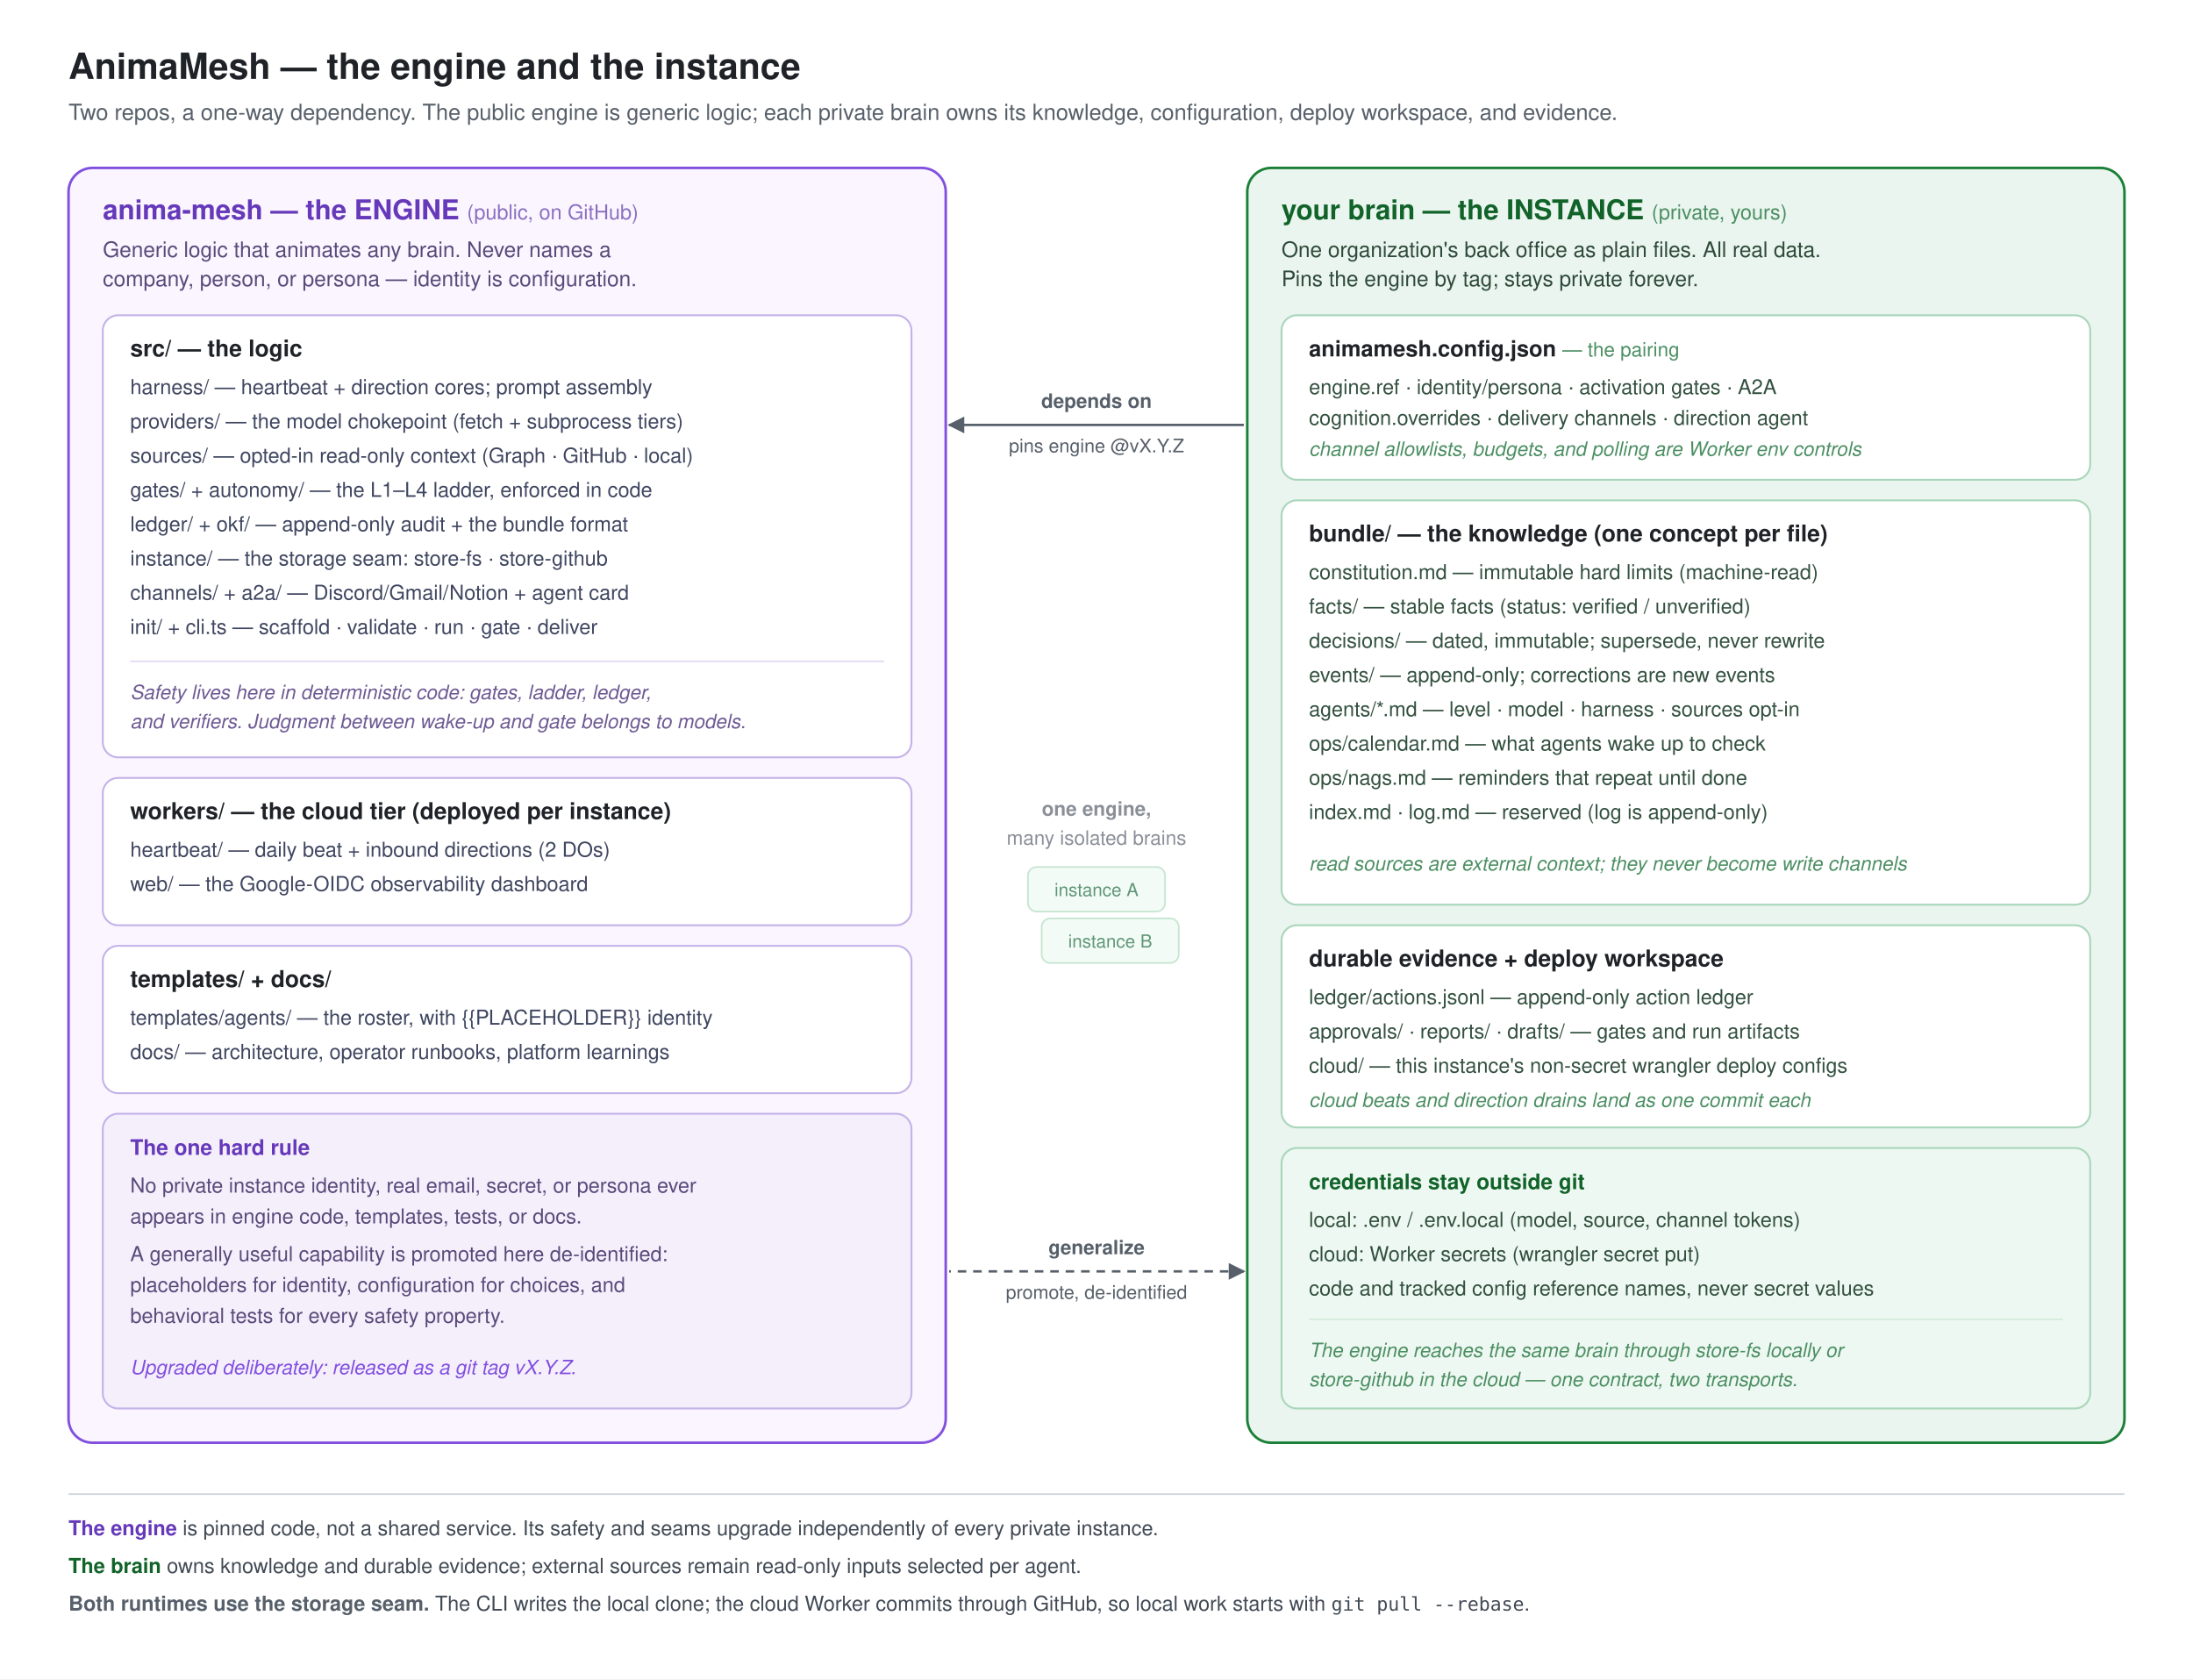
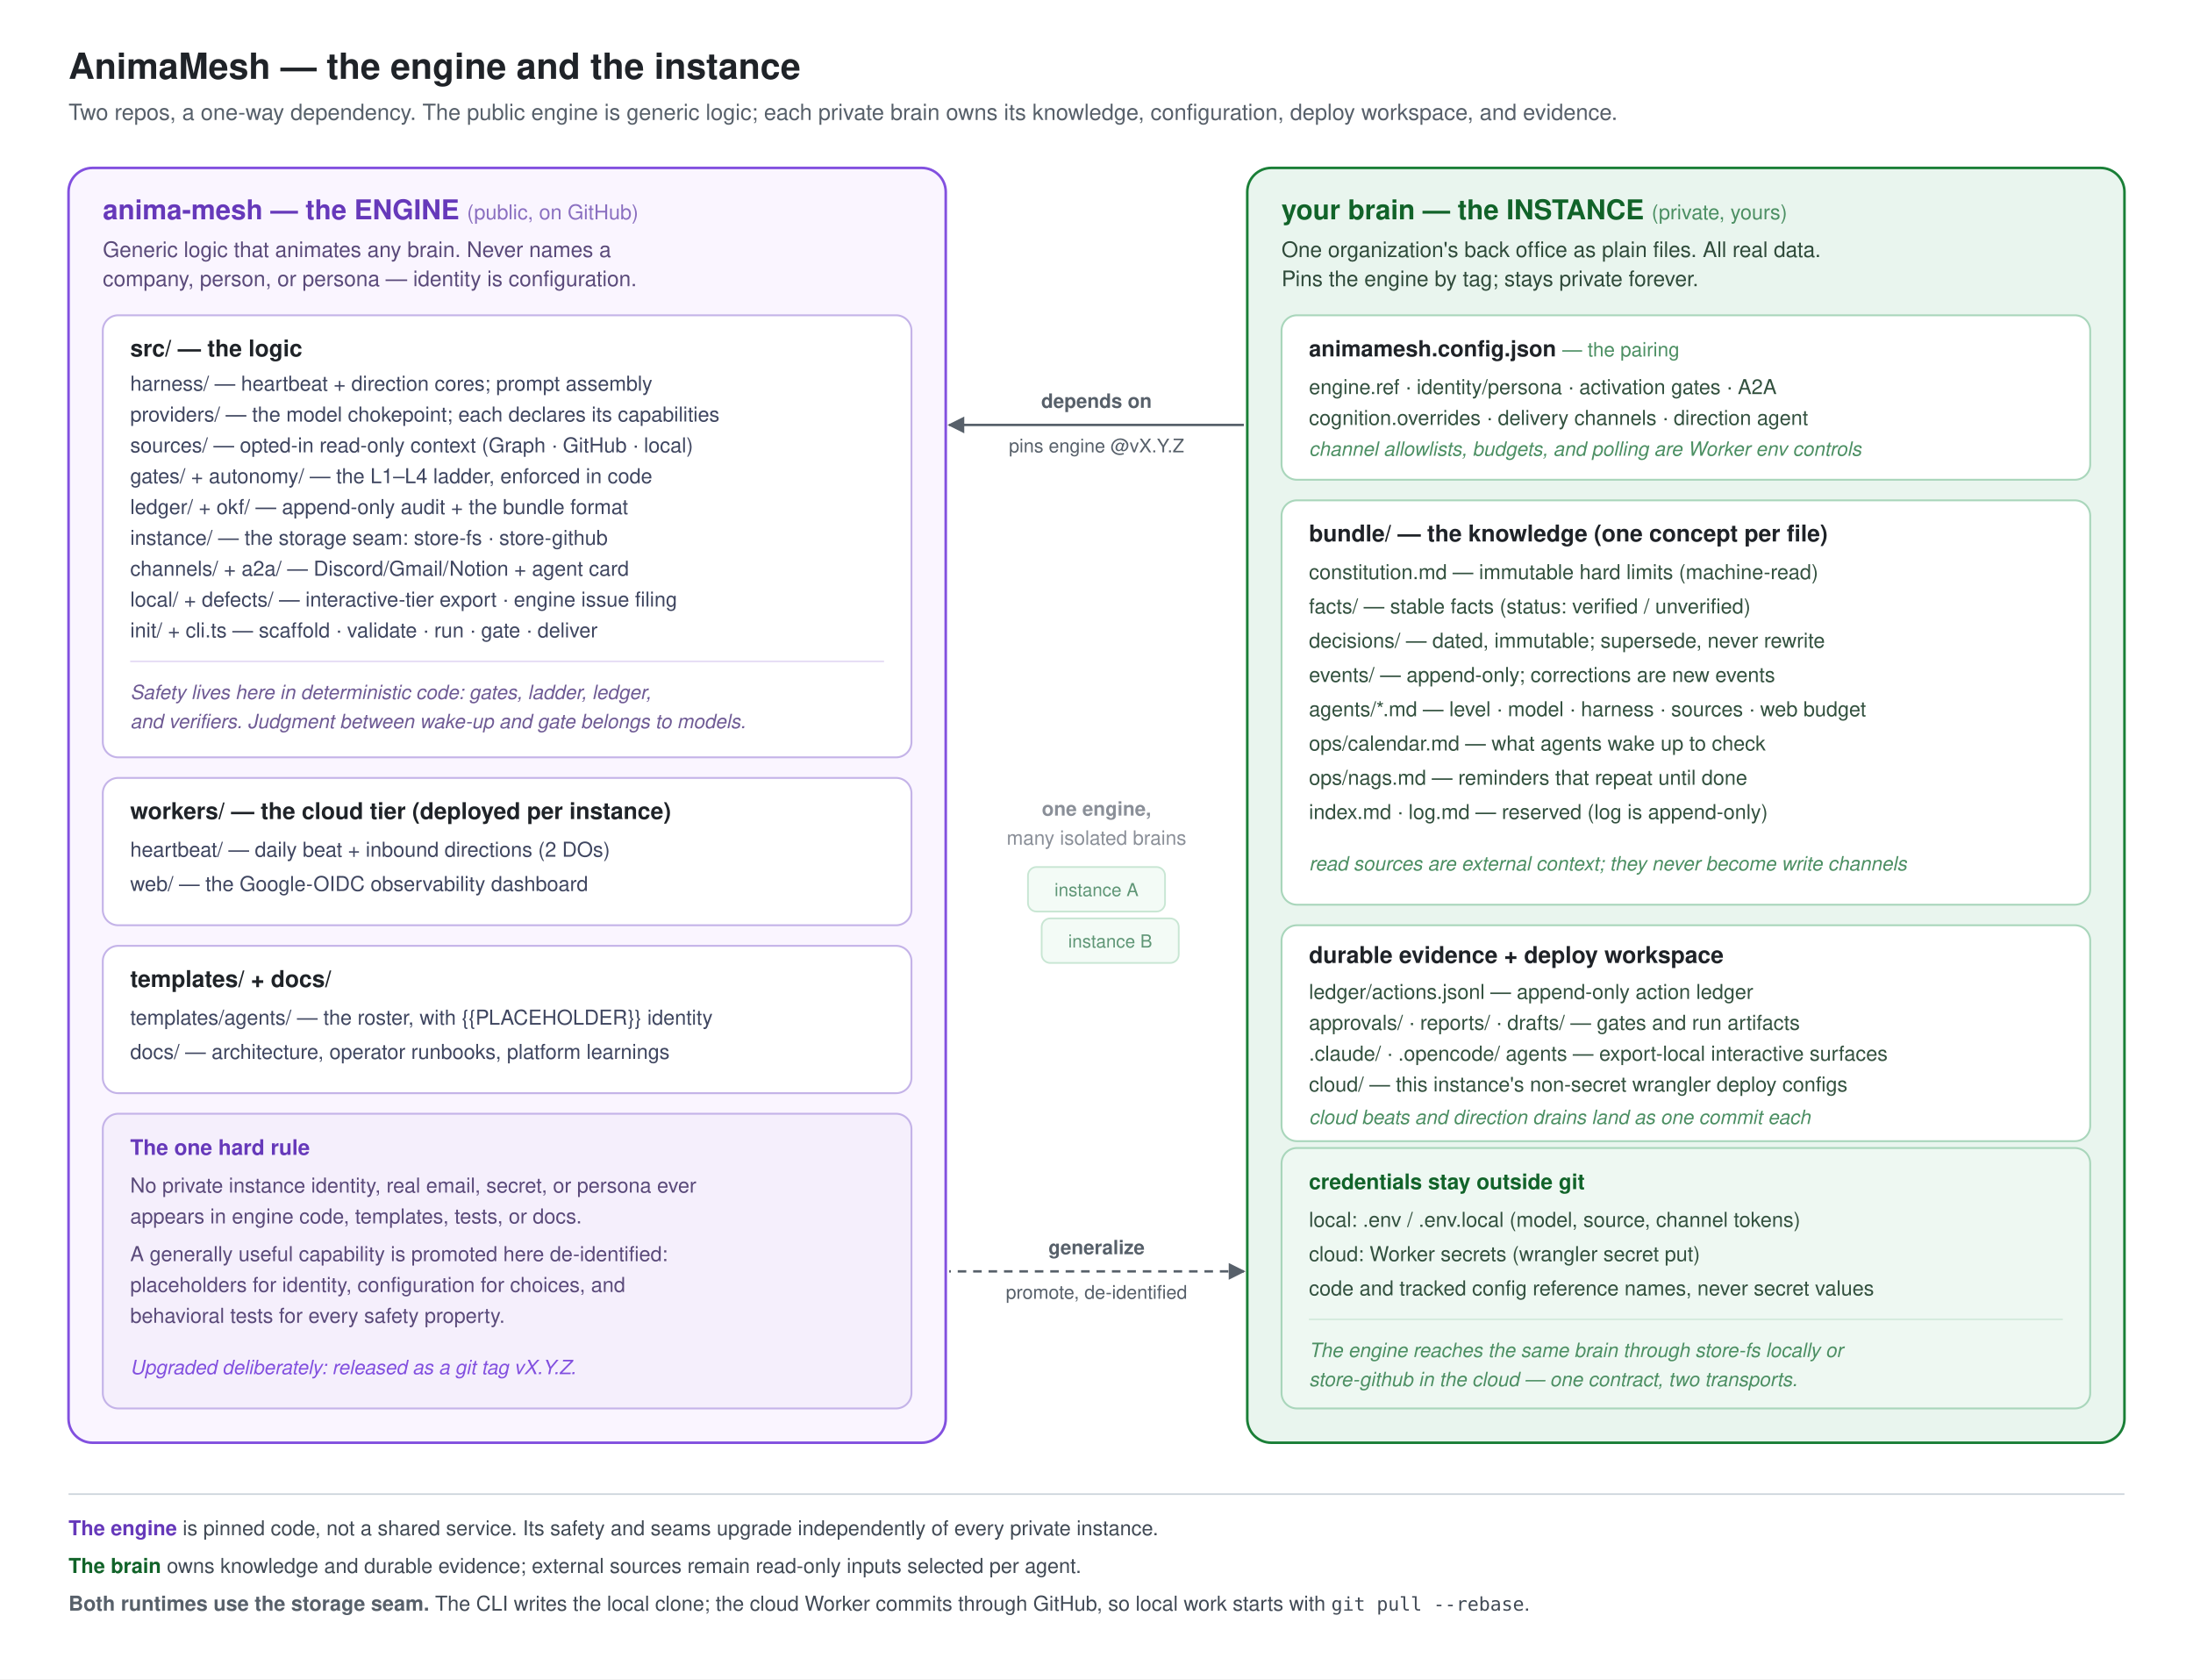
<svg xmlns="http://www.w3.org/2000/svg" viewBox="0 0 1280 980" font-family="ui-sans-serif, -apple-system, 'Segoe UI', Helvetica, Arial, sans-serif">
  <defs>
    <marker id="ar" viewBox="0 0 10 10" refX="9" refY="5" markerWidth="7" markerHeight="7" orient="auto-start-reverse">
      <path d="M 0 0 L 10 5 L 0 10 z" fill="#57606a" />
    </marker>
  </defs>
  <rect x="0" y="0" width="1280" height="980" fill="#ffffff" />
  <text x="40" y="46" font-size="21" font-weight="700" fill="#1f2328">AnimaMesh — the engine and the instance</text>
  <text x="40" y="70" font-size="13" fill="#57606a">Two repos, a one-way dependency. The public engine is generic logic; each private brain owns its knowledge, configuration, deploy workspace, and evidence.</text>
  <rect x="40" y="98" width="512" height="744" rx="14" fill="#faf5ff" stroke="#8250df" stroke-width="1.5" />
  <text x="60" y="128" font-size="16" font-weight="700" fill="#6639ba">anima-mesh — the ENGINE  <tspan font-weight="400" font-size="12" fill="#8a6fc0">(public, on GitHub)</tspan>
  </text>
  <text x="60" y="150" font-size="12.5" fill="#5a4a7a">Generic logic that animates any brain. Never names a</text>
  <text x="60" y="167" font-size="12.5" fill="#5a4a7a">company, person, or persona — identity is configuration.</text>
  <rect x="60" y="184" width="472" height="258" rx="9" fill="#ffffff" stroke="#c4b3e8" stroke-width="1.1" />
  <text x="76" y="208" font-size="13.5" font-weight="700" fill="#1f2328">src/ — the logic</text>
-   <text x="76" y="230" font-size="12" fill="#3f4660">harness/ — heartbeat + direction cores; prompt assembly</text>
-   <text x="76" y="250" font-size="12" fill="#3f4660">providers/ — the model chokepoint (fetch + subprocess tiers)</text>
-   <text x="76" y="270" font-size="12" fill="#3f4660">sources/ — opted-in read-only context (Graph · GitHub · local)</text>
-   <text x="76" y="290" font-size="12" fill="#3f4660">gates/ + autonomy/ — the L1–L4 ladder, enforced in code</text>
-   <text x="76" y="310" font-size="12" fill="#3f4660">ledger/ + okf/ — append-only audit + the bundle format</text>
-   <text x="76" y="330" font-size="12" fill="#3f4660">instance/ — the storage seam: store-fs · store-github</text>
-   <text x="76" y="350" font-size="12" fill="#3f4660">channels/ + a2a/ — Discord/Gmail/Notion + agent card</text>
-   <text x="76" y="370" font-size="12" fill="#3f4660">init/ + cli.ts — scaffold · validate · run · gate · deliver</text>
+   <text x="76" y="228" font-size="12" fill="#3f4660">harness/ — heartbeat + direction cores; prompt assembly</text>
+   <text x="76" y="246" font-size="12" fill="#3f4660">providers/ — the model chokepoint; each declares its capabilities</text>
+   <text x="76" y="264" font-size="12" fill="#3f4660">sources/ — opted-in read-only context (Graph · GitHub · local)</text>
+   <text x="76" y="282" font-size="12" fill="#3f4660">gates/ + autonomy/ — the L1–L4 ladder, enforced in code</text>
+   <text x="76" y="300" font-size="12" fill="#3f4660">ledger/ + okf/ — append-only audit + the bundle format</text>
+   <text x="76" y="318" font-size="12" fill="#3f4660">instance/ — the storage seam: store-fs · store-github</text>
+   <text x="76" y="336" font-size="12" fill="#3f4660">channels/ + a2a/ — Discord/Gmail/Notion + agent card</text>
+   <text x="76" y="354" font-size="12" fill="#3f4660">local/ + defects/ — interactive-tier export · engine issue filing</text>
+   <text x="76" y="372" font-size="12" fill="#3f4660">init/ + cli.ts — scaffold · validate · run · gate · deliver</text>
  <line x1="76" y1="386" x2="516" y2="386" stroke="#e5dcf5" />
  <text x="76" y="408" font-size="11.5" fill="#6e5a94" font-style="italic">Safety lives here in deterministic code: gates, ladder, ledger,</text>
  <text x="76" y="425" font-size="11.5" fill="#6e5a94" font-style="italic">and verifiers. Judgment between wake-up and gate belongs to models.</text>
  <rect x="60" y="454" width="472" height="86" rx="9" fill="#ffffff" stroke="#c4b3e8" stroke-width="1.1" />
  <text x="76" y="478" font-size="13.5" font-weight="700" fill="#1f2328">workers/ — the cloud tier (deployed per instance)</text>
  <text x="76" y="500" font-size="12" fill="#3f4660">heartbeat/ — daily beat + inbound directions (2 DOs)</text>
  <text x="76" y="520" font-size="12" fill="#3f4660">web/ — the Google-OIDC observability dashboard</text>
  <rect x="60" y="552" width="472" height="86" rx="9" fill="#ffffff" stroke="#c4b3e8" stroke-width="1.1" />
  <text x="76" y="576" font-size="13.5" font-weight="700" fill="#1f2328">templates/ + docs/</text>
  <text x="76" y="598" font-size="12" fill="#3f4660">templates/agents/ — the roster, with {{PLACEHOLDER}} identity</text>
  <text x="76" y="618" font-size="12" fill="#3f4660">docs/ — architecture, operator runbooks, platform learnings</text>
  <rect x="60" y="650" width="472" height="172" rx="9" fill="#f5effc" stroke="#c4b3e8" stroke-width="1.1" />
  <text x="76" y="674" font-size="12.5" font-weight="700" fill="#6639ba">The one hard rule</text>
  <text x="76" y="696" font-size="12" fill="#5a4a7a">No private instance identity, real email, secret, or persona ever</text>
  <text x="76" y="714" font-size="12" fill="#5a4a7a">appears in engine code, templates, tests, or docs.</text>
  <text x="76" y="736" font-size="12" fill="#5a4a7a">A generally useful capability is promoted here de-identified:</text>
  <text x="76" y="754" font-size="12" fill="#5a4a7a">placeholders for identity, configuration for choices, and</text>
  <text x="76" y="772" font-size="12" fill="#5a4a7a">behavioral tests for every safety property.</text>
  <text x="76" y="802" font-size="11.5" fill="#8250df" font-style="italic">Upgraded deliberately: released as a git tag vX.Y.Z.</text>
  <rect x="728" y="98" width="512" height="744" rx="14" fill="#e9f5ee" stroke="#1a7f37" stroke-width="1.5" />
  <text x="748" y="128" font-size="16" font-weight="700" fill="#116329">your brain — the INSTANCE  <tspan font-weight="400" font-size="12" fill="#4c8f63">(private, yours)</tspan>
  </text>
  <text x="748" y="150" font-size="12.5" fill="#2f4a3a">One organization's back office as plain files. All real data.</text>
  <text x="748" y="167" font-size="12.5" fill="#2f4a3a">Pins the engine by tag; stays private forever.</text>
  <rect x="748" y="184" width="472" height="96" rx="9" fill="#ffffff" stroke="#a9d6bb" stroke-width="1.1" />
  <text x="764" y="208" font-size="13" font-weight="700" fill="#1f2328">animamesh.config.json <tspan font-weight="400" font-size="11.5" fill="#4c8f63">— the pairing</tspan>
  </text>
  <text x="764" y="230" font-size="12" fill="#33513f">engine.ref · identity/persona · activation gates · A2A</text>
  <text x="764" y="248" font-size="12" fill="#33513f">cognition.overrides · delivery channels · direction agent</text>
  <text x="764" y="266" font-size="11.5" fill="#4c8f63" font-style="italic">channel allowlists, budgets, and polling are Worker env controls</text>
  <rect x="748" y="292" width="472" height="236" rx="9" fill="#ffffff" stroke="#a9d6bb" stroke-width="1.1" />
  <text x="764" y="316" font-size="13.5" font-weight="700" fill="#1f2328">bundle/ — the knowledge (one concept per file)</text>
  <text x="764" y="338" font-size="12" fill="#33513f">constitution.md — immutable hard limits (machine-read)</text>
  <text x="764" y="358" font-size="12" fill="#33513f">facts/ — stable facts (status: verified / unverified)</text>
  <text x="764" y="378" font-size="12" fill="#33513f">decisions/ — dated, immutable; supersede, never rewrite</text>
  <text x="764" y="398" font-size="12" fill="#33513f">events/ — append-only; corrections are new events</text>
-   <text x="764" y="418" font-size="12" fill="#33513f">agents/*.md — level · model · harness · sources opt-in</text>
+   <text x="764" y="418" font-size="12" fill="#33513f">agents/*.md — level · model · harness · sources · web budget</text>
  <text x="764" y="438" font-size="12" fill="#33513f">ops/calendar.md — what agents wake up to check</text>
  <text x="764" y="458" font-size="12" fill="#33513f">ops/nags.md — reminders that repeat until done</text>
  <text x="764" y="478" font-size="12" fill="#33513f">index.md · log.md — reserved (log is append-only)</text>
  <text x="764" y="508" font-size="11.5" fill="#4c8f63" font-style="italic">read sources are external context; they never become write channels</text>
-   <rect x="748" y="540" width="472" height="118" rx="9" fill="#ffffff" stroke="#a9d6bb" stroke-width="1.1" />
-   <text x="764" y="564" font-size="13.5" font-weight="700" fill="#1f2328">durable evidence + deploy workspace</text>
-   <text x="764" y="586" font-size="12" fill="#33513f">ledger/actions.jsonl — append-only action ledger</text>
-   <text x="764" y="606" font-size="12" fill="#33513f">approvals/ · reports/ · drafts/ — gates and run artifacts</text>
-   <text x="764" y="626" font-size="12" fill="#33513f">cloud/ — this instance's non-secret wrangler deploy configs</text>
-   <text x="764" y="646" font-size="11.5" fill="#4c8f63" font-style="italic">cloud beats and direction drains land as one commit each</text>
+   <rect x="748" y="540" width="472" height="126" rx="9" fill="#ffffff" stroke="#a9d6bb" stroke-width="1.1" />
+   <text x="764" y="562" font-size="13.5" font-weight="700" fill="#1f2328">durable evidence + deploy workspace</text>
+   <text x="764" y="583" font-size="12" fill="#33513f">ledger/actions.jsonl — append-only action ledger</text>
+   <text x="764" y="601" font-size="12" fill="#33513f">approvals/ · reports/ · drafts/ — gates and run artifacts</text>
+   <text x="764" y="619" font-size="12" fill="#33513f">.claude/ · .opencode/ agents — export-local interactive surfaces</text>
+   <text x="764" y="637" font-size="12" fill="#33513f">cloud/ — this instance's non-secret wrangler deploy configs</text>
+   <text x="764" y="656" font-size="11.5" fill="#4c8f63" font-style="italic">cloud beats and direction drains land as one commit each</text>
  <rect x="748" y="670" width="472" height="152" rx="9" fill="#eef8f2" stroke="#a9d6bb" stroke-width="1.1" />
  <text x="764" y="694" font-size="12.5" font-weight="700" fill="#116329">credentials stay outside git</text>
  <text x="764" y="716" font-size="12" fill="#33513f">local: .env / .env.local (model, source, channel tokens)</text>
  <text x="764" y="736" font-size="12" fill="#33513f">cloud: Worker secrets (wrangler secret put)</text>
  <text x="764" y="756" font-size="12" fill="#33513f">code and tracked config reference names, never secret values</text>
  <line x1="764" y1="770" x2="1204" y2="770" stroke="#d4ebdd" />
  <text x="764" y="792" font-size="11.5" fill="#4c8f63" font-style="italic">The engine reaches the same brain through store-fs locally or</text>
  <text x="764" y="809" font-size="11.5" fill="#4c8f63" font-style="italic">store-github in the cloud — one contract, two transports.</text>
  <path d="M 726 248 L 554 248" stroke="#57606a" stroke-width="1.4" fill="none" marker-end="url(#ar)" />
  <text x="640" y="238" font-size="11.5" fill="#57606a" text-anchor="middle" font-weight="600">depends on</text>
  <text x="640" y="264" font-size="11" fill="#57606a" text-anchor="middle">pins engine @vX.Y.Z</text>
  <path d="M 726 742 L 554 742" stroke="#57606a" stroke-width="1.4" fill="none" stroke-dasharray="5 4" marker-start="url(#ar)" />
  <text x="640" y="732" font-size="11.5" fill="#57606a" text-anchor="middle" font-weight="600">generalize</text>
  <text x="640" y="758" font-size="11" fill="#57606a" text-anchor="middle">promote, de-identified</text>
  <text x="640" y="476" font-size="11.5" fill="#8a8f98" text-anchor="middle" font-weight="600">one engine,</text>
  <text x="640" y="493" font-size="11.5" fill="#8a8f98" text-anchor="middle">many isolated brains</text>
  <rect x="600" y="506" width="80" height="26" rx="5" fill="#f3fbf6" stroke="#c8e6d3" stroke-width="1" />
  <text x="640" y="523" font-size="10.5" fill="#5f9676" text-anchor="middle">instance A</text>
  <rect x="608" y="536" width="80" height="26" rx="5" fill="#f3fbf6" stroke="#c8e6d3" stroke-width="1" />
  <text x="648" y="553" font-size="10.5" fill="#5f9676" text-anchor="middle">instance B</text>
  <line x1="40" y1="872" x2="1240" y2="872" stroke="#d0d7de" />
  <text x="40" y="896" font-size="12" fill="#414a55">
    <tspan font-weight="700" fill="#6639ba">The engine</tspan> is pinned code, not a shared service. Its safety and seams upgrade independently of every private instance.</text>
  <text x="40" y="918" font-size="12" fill="#414a55">
    <tspan font-weight="700" fill="#116329">The brain</tspan> owns knowledge and durable evidence; external sources remain read-only inputs selected per agent.</text>
  <text x="40" y="940" font-size="12" fill="#414a55">
    <tspan font-weight="700" fill="#57606a">Both runtimes use the storage seam.</tspan> The CLI writes the local clone; the cloud Worker commits through GitHub, so local work starts with <tspan font-family="ui-monospace, monospace" font-size="11">git pull --rebase</tspan>.</text>
</svg>
